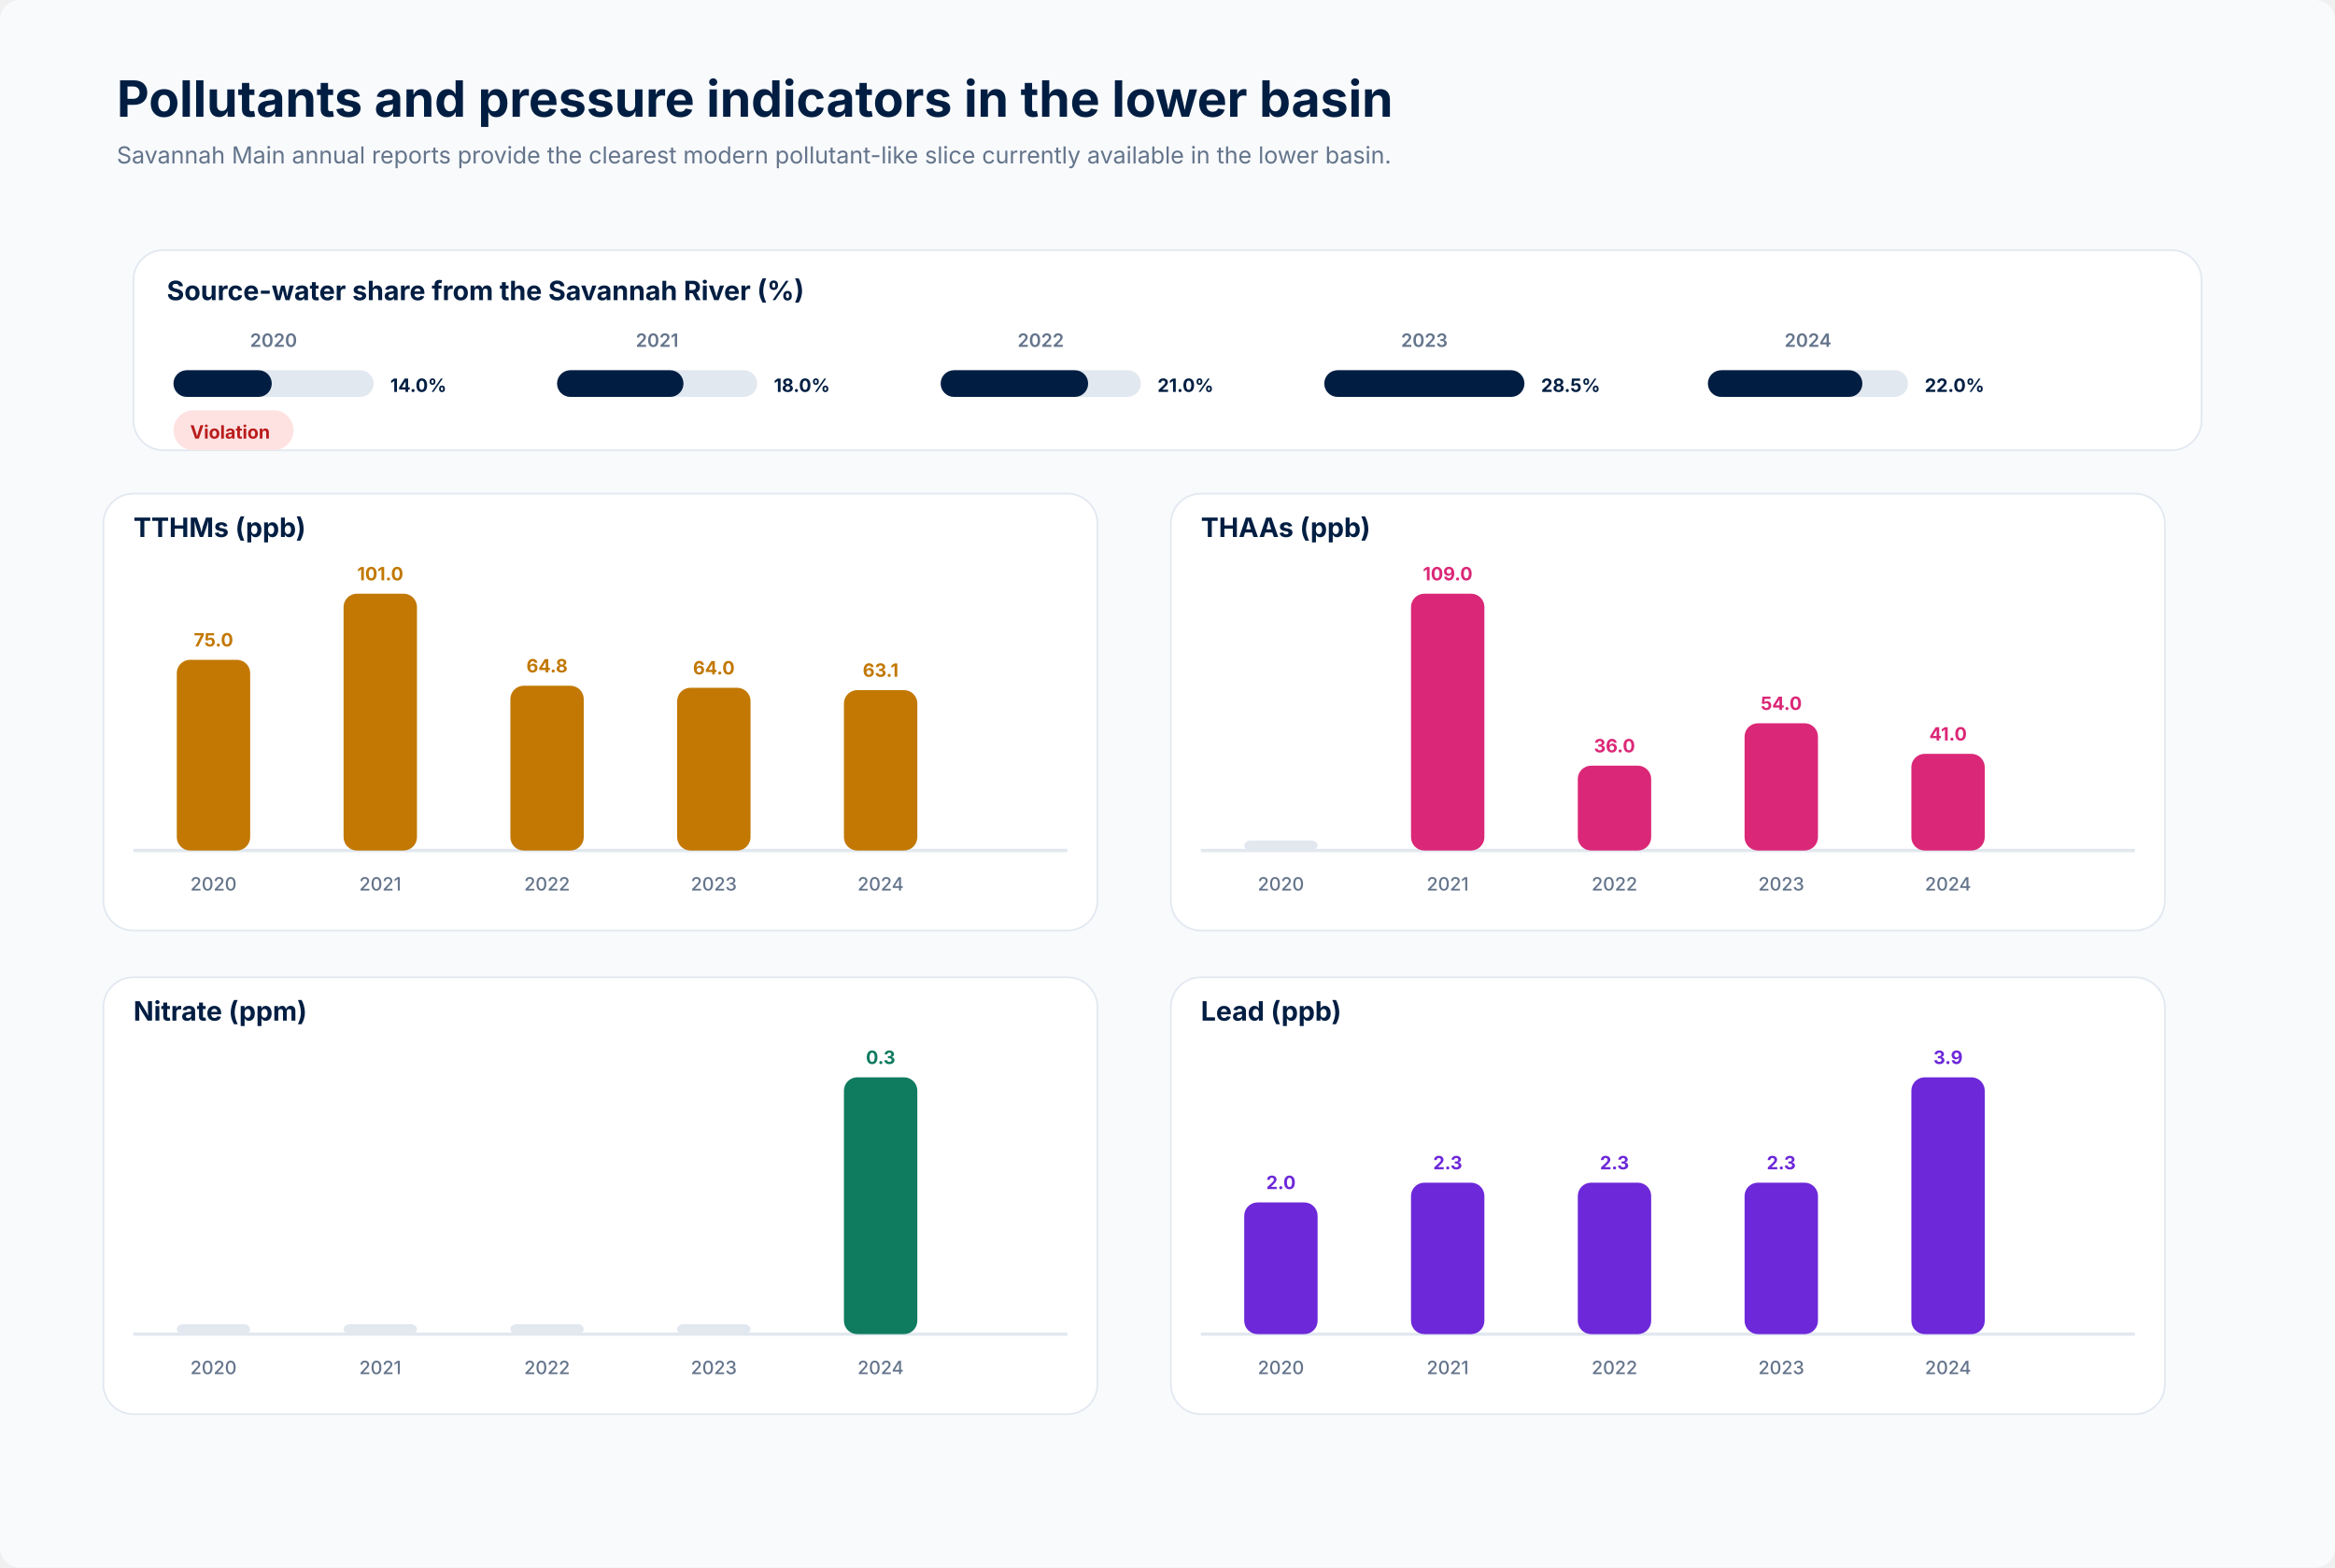
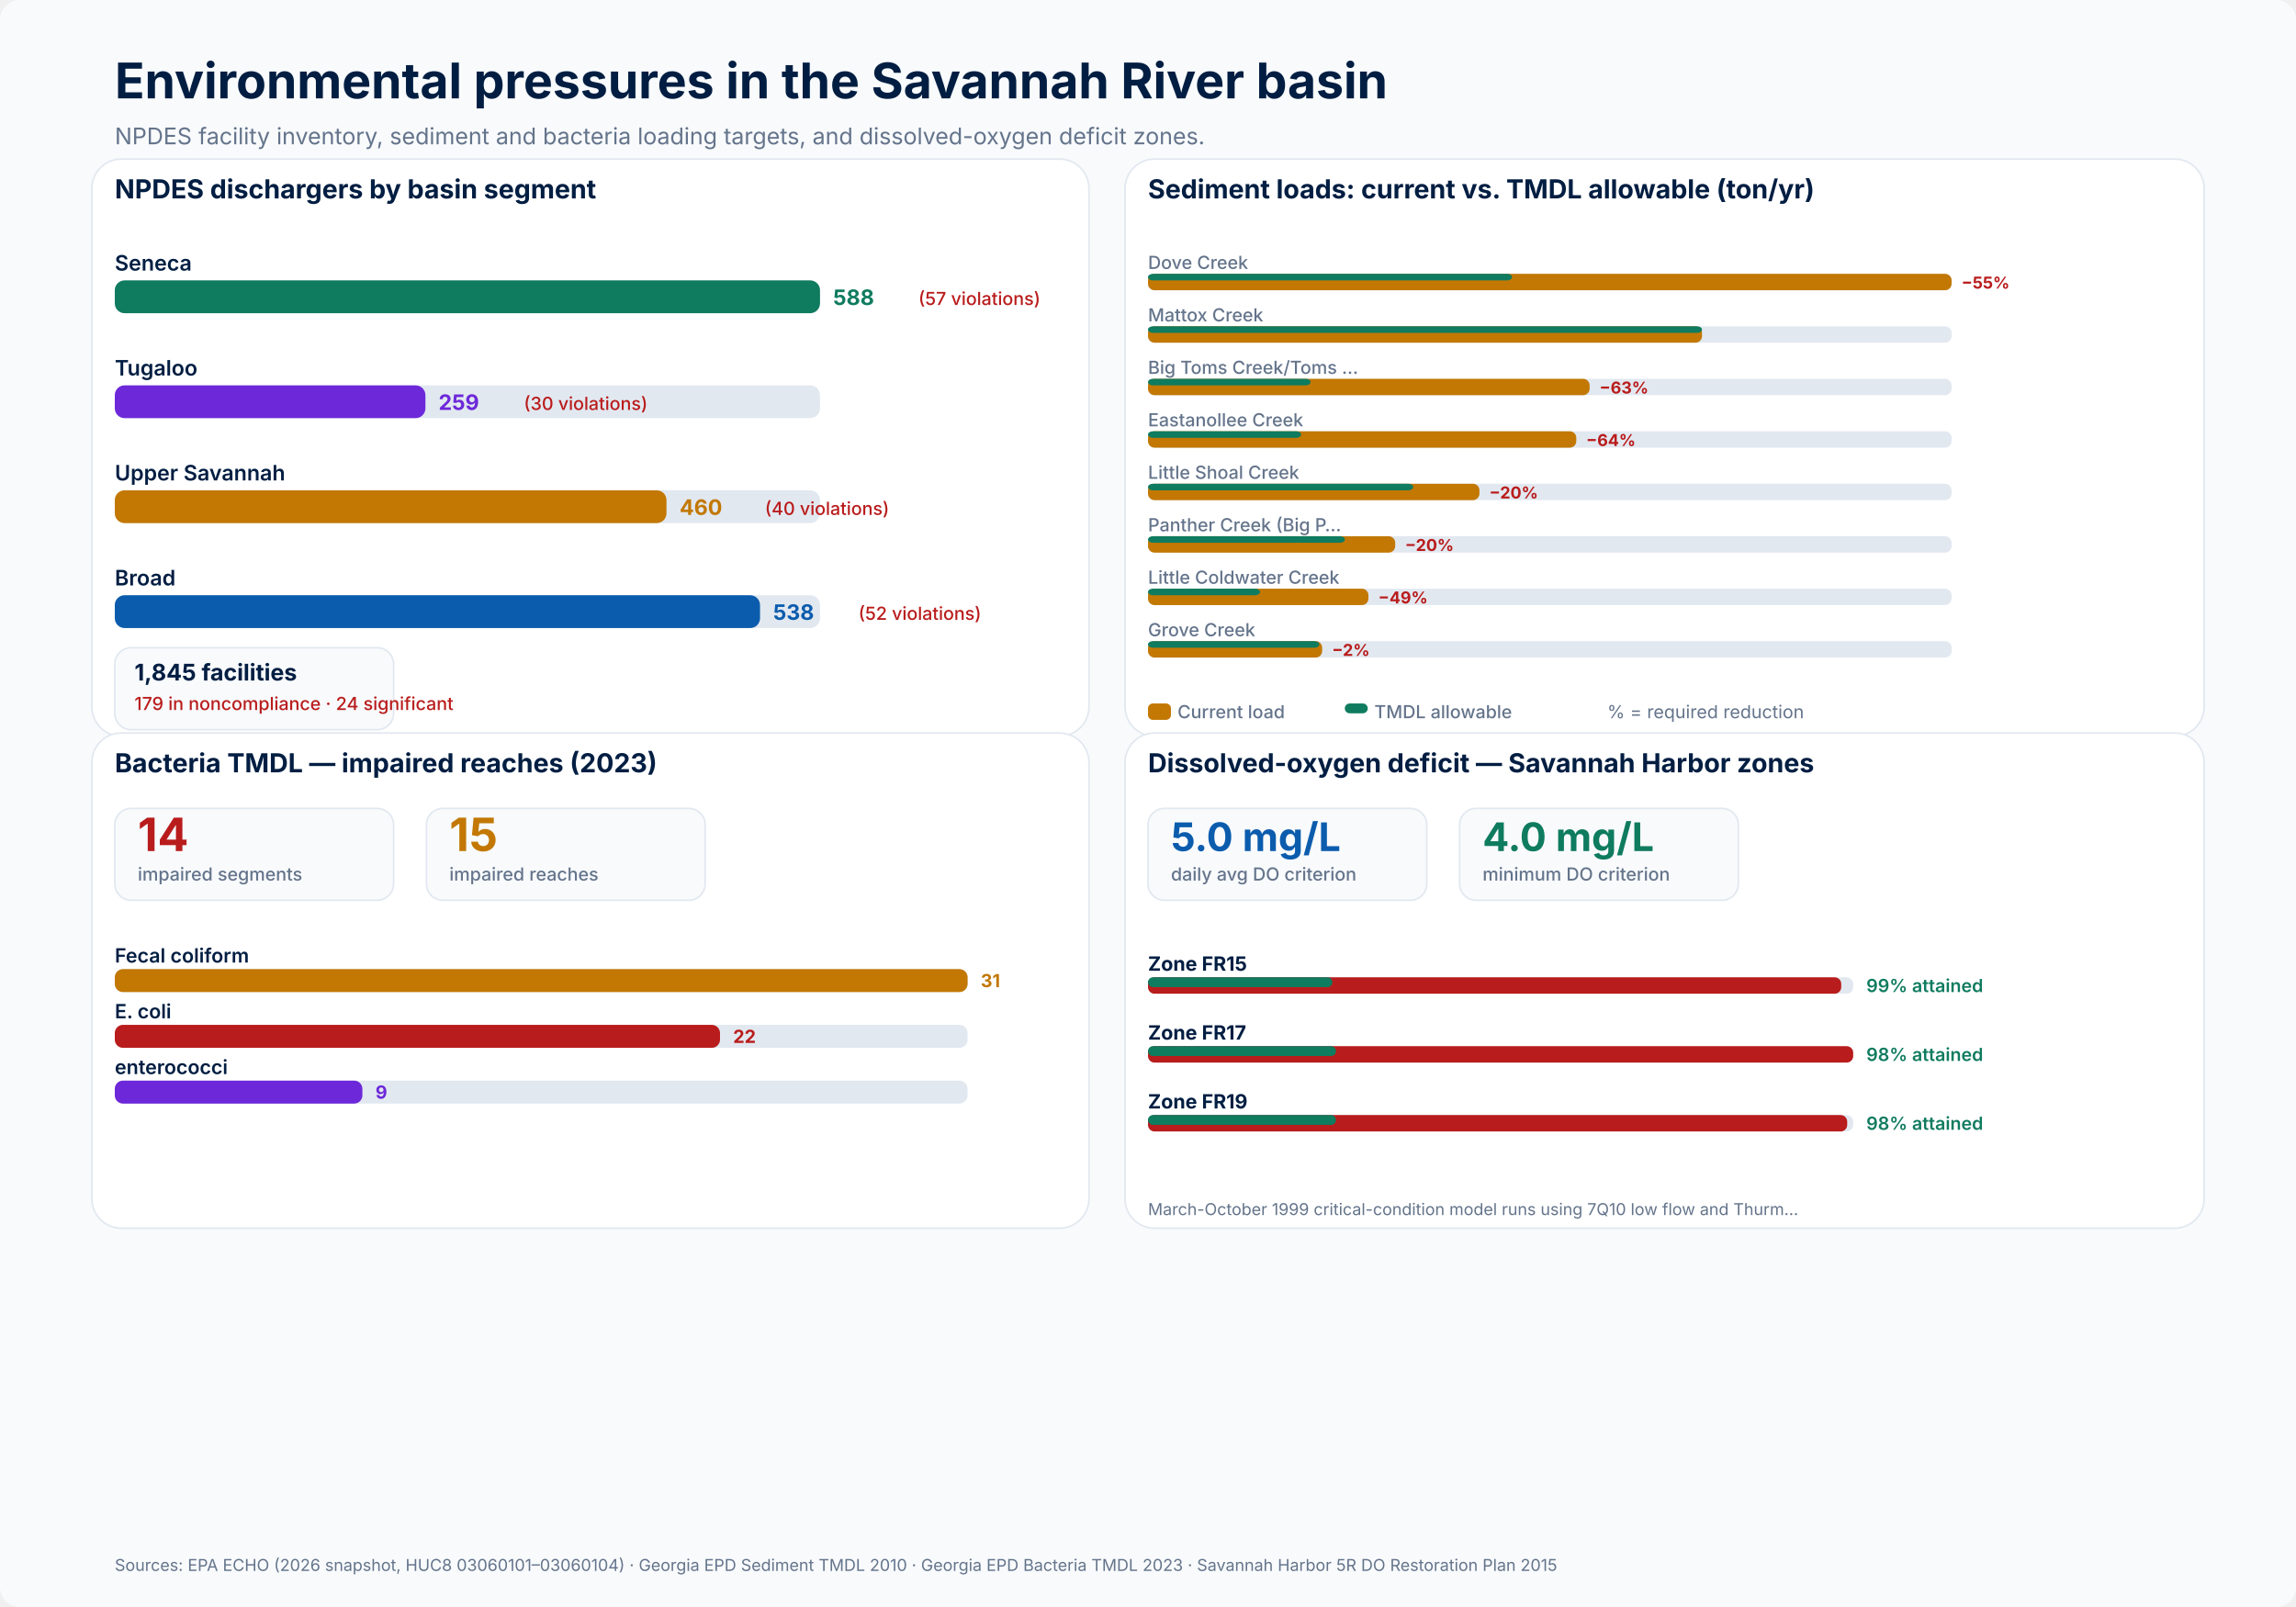
- <svg xmlns="http://www.w3.org/2000/svg" width="1400" height="940" viewBox="0 0 1400 940" role="img" aria-label="Savannah River analytical figure">
-   <rect x="0" y="0" width="1400" height="940" rx="12" fill="#F8FAFC" stroke="none" />
-   <text x="70" y="70" font-family="Inter, Arial, sans-serif" font-size="30" font-weight="700" fill="#011E42" text-anchor="start">Pollutants and pressure indicators in the lower basin</text>
-   <text x="70" y="98" font-family="Inter, Arial, sans-serif" font-size="14" font-weight="400" fill="#64748B" text-anchor="start">Savannah Main annual reports provide the clearest modern pollutant-like slice currently available in the lower basin.</text>
-   <rect x="80" y="150" width="1240" height="120" rx="18" fill="#FFFFFF" stroke="#E2E8F0" />
-   <text x="100" y="180" font-family="Inter, Arial, sans-serif" font-size="16" font-weight="700" fill="#011E42" text-anchor="start">Source-water share from the Savannah River (%)</text>
-   <text x="164" y="208" font-family="Inter, Arial, sans-serif" font-size="11" font-weight="600" fill="#64748B" text-anchor="middle">2020</text>
-   <rect x="104" y="222" width="120" height="16" rx="8" fill="#E2E8F0" stroke="none" />
-   <rect x="104" y="222" width="58.947" height="16" rx="8" fill="#011E42" stroke="none" />
-   <text x="234" y="235" font-family="Inter, Arial, sans-serif" font-size="11" font-weight="700" fill="#011E42" text-anchor="start">14.0%</text>
-   <rect x="104" y="246" width="72" height="24" rx="12" fill="#FEE2E2" stroke="none" />
-   <text x="114" y="263" font-family="Inter, Arial, sans-serif" font-size="11" font-weight="700" fill="#B91C1C" text-anchor="start">Violation</text>
-   <text x="394" y="208" font-family="Inter, Arial, sans-serif" font-size="11" font-weight="600" fill="#64748B" text-anchor="middle">2021</text>
-   <rect x="334" y="222" width="120" height="16" rx="8" fill="#E2E8F0" stroke="none" />
-   <rect x="334" y="222" width="75.789" height="16" rx="8" fill="#011E42" stroke="none" />
-   <text x="464" y="235" font-family="Inter, Arial, sans-serif" font-size="11" font-weight="700" fill="#011E42" text-anchor="start">18.0%</text>
-   <text x="624" y="208" font-family="Inter, Arial, sans-serif" font-size="11" font-weight="600" fill="#64748B" text-anchor="middle">2022</text>
-   <rect x="564" y="222" width="120" height="16" rx="8" fill="#E2E8F0" stroke="none" />
-   <rect x="564" y="222" width="88.421" height="16" rx="8" fill="#011E42" stroke="none" />
-   <text x="694" y="235" font-family="Inter, Arial, sans-serif" font-size="11" font-weight="700" fill="#011E42" text-anchor="start">21.0%</text>
-   <text x="854" y="208" font-family="Inter, Arial, sans-serif" font-size="11" font-weight="600" fill="#64748B" text-anchor="middle">2023</text>
-   <rect x="794" y="222" width="120" height="16" rx="8" fill="#E2E8F0" stroke="none" />
-   <rect x="794" y="222" width="120.0" height="16" rx="8" fill="#011E42" stroke="none" />
-   <text x="924" y="235" font-family="Inter, Arial, sans-serif" font-size="11" font-weight="700" fill="#011E42" text-anchor="start">28.5%</text>
-   <text x="1084" y="208" font-family="Inter, Arial, sans-serif" font-size="11" font-weight="600" fill="#64748B" text-anchor="middle">2024</text>
-   <rect x="1024" y="222" width="120" height="16" rx="8" fill="#E2E8F0" stroke="none" />
-   <rect x="1024" y="222" width="92.632" height="16" rx="8" fill="#011E42" stroke="none" />
-   <text x="1154" y="235" font-family="Inter, Arial, sans-serif" font-size="11" font-weight="700" fill="#011E42" text-anchor="start">22.0%</text>
-   <rect x="62" y="296" width="596" height="262" rx="18" fill="#FFFFFF" stroke="#E2E8F0" />
-   <text x="80" y="322" font-family="Inter, Arial, sans-serif" font-size="16" font-weight="700" fill="#011E42" text-anchor="start">TTHMs (ppb)</text>
-   <line x1="80" y1="510" x2="640" y2="510" stroke="#E2E8F0" stroke-width="2" />
-   <text x="128" y="534" font-family="Inter, Arial, sans-serif" font-size="11" font-weight="500" fill="#64748B" text-anchor="middle">2020</text>
-   <rect x="106" y="395.644" width="44" height="114.356" rx="8" fill="#C27803" stroke="none" />
-   <text x="128" y="387.644" font-family="Inter, Arial, sans-serif" font-size="11" font-weight="700" fill="#C27803" text-anchor="middle">75.0</text>
-   <text x="228" y="534" font-family="Inter, Arial, sans-serif" font-size="11" font-weight="500" fill="#64748B" text-anchor="middle">2021</text>
-   <rect x="206" y="356.0" width="44" height="154.0" rx="8" fill="#C27803" stroke="none" />
-   <text x="228" y="348.0" font-family="Inter, Arial, sans-serif" font-size="11" font-weight="700" fill="#C27803" text-anchor="middle">101.0</text>
-   <text x="328" y="534" font-family="Inter, Arial, sans-serif" font-size="11" font-weight="500" fill="#64748B" text-anchor="middle">2022</text>
-   <rect x="306" y="411.196" width="44" height="98.804" rx="8" fill="#C27803" stroke="none" />
-   <text x="328" y="403.196" font-family="Inter, Arial, sans-serif" font-size="11" font-weight="700" fill="#C27803" text-anchor="middle">64.8</text>
-   <text x="428" y="534" font-family="Inter, Arial, sans-serif" font-size="11" font-weight="500" fill="#64748B" text-anchor="middle">2023</text>
-   <rect x="406" y="412.416" width="44" height="97.584" rx="8" fill="#C27803" stroke="none" />
-   <text x="428" y="404.416" font-family="Inter, Arial, sans-serif" font-size="11" font-weight="700" fill="#C27803" text-anchor="middle">64.0</text>
-   <text x="528" y="534" font-family="Inter, Arial, sans-serif" font-size="11" font-weight="500" fill="#64748B" text-anchor="middle">2024</text>
-   <rect x="506" y="413.826" width="44" height="96.174" rx="8" fill="#C27803" stroke="none" />
-   <text x="528" y="405.826" font-family="Inter, Arial, sans-serif" font-size="11" font-weight="700" fill="#C27803" text-anchor="middle">63.1</text>
-   <rect x="702" y="296" width="596" height="262" rx="18" fill="#FFFFFF" stroke="#E2E8F0" />
-   <text x="720" y="322" font-family="Inter, Arial, sans-serif" font-size="16" font-weight="700" fill="#011E42" text-anchor="start">THAAs (ppb)</text>
-   <line x1="720" y1="510" x2="1280" y2="510" stroke="#E2E8F0" stroke-width="2" />
-   <text x="768" y="534" font-family="Inter, Arial, sans-serif" font-size="11" font-weight="500" fill="#64748B" text-anchor="middle">2020</text>
-   <rect x="746" y="504" width="44" height="6" rx="4" fill="#E2E8F0" stroke="none" />
-   <text x="868" y="534" font-family="Inter, Arial, sans-serif" font-size="11" font-weight="500" fill="#64748B" text-anchor="middle">2021</text>
-   <rect x="846" y="356.0" width="44" height="154.0" rx="8" fill="#DB2777" stroke="none" />
-   <text x="868" y="348.0" font-family="Inter, Arial, sans-serif" font-size="11" font-weight="700" fill="#DB2777" text-anchor="middle">109.0</text>
-   <text x="968" y="534" font-family="Inter, Arial, sans-serif" font-size="11" font-weight="500" fill="#64748B" text-anchor="middle">2022</text>
-   <rect x="946" y="459.138" width="44" height="50.862" rx="8" fill="#DB2777" stroke="none" />
-   <text x="968" y="451.138" font-family="Inter, Arial, sans-serif" font-size="11" font-weight="700" fill="#DB2777" text-anchor="middle">36.0</text>
-   <text x="1068" y="534" font-family="Inter, Arial, sans-serif" font-size="11" font-weight="500" fill="#64748B" text-anchor="middle">2023</text>
-   <rect x="1046" y="433.706" width="44" height="76.294" rx="8" fill="#DB2777" stroke="none" />
-   <text x="1068" y="425.706" font-family="Inter, Arial, sans-serif" font-size="11" font-weight="700" fill="#DB2777" text-anchor="middle">54.0</text>
-   <text x="1168" y="534" font-family="Inter, Arial, sans-serif" font-size="11" font-weight="500" fill="#64748B" text-anchor="middle">2024</text>
-   <rect x="1146" y="452.038" width="44" height="57.962" rx="8" fill="#DB2777" stroke="none" />
-   <text x="1168" y="444.038" font-family="Inter, Arial, sans-serif" font-size="11" font-weight="700" fill="#DB2777" text-anchor="middle">41.0</text>
-   <rect x="62" y="586" width="596" height="262" rx="18" fill="#FFFFFF" stroke="#E2E8F0" />
-   <text x="80" y="612" font-family="Inter, Arial, sans-serif" font-size="16" font-weight="700" fill="#011E42" text-anchor="start">Nitrate (ppm)</text>
-   <line x1="80" y1="800" x2="640" y2="800" stroke="#E2E8F0" stroke-width="2" />
-   <text x="128" y="824" font-family="Inter, Arial, sans-serif" font-size="11" font-weight="500" fill="#64748B" text-anchor="middle">2020</text>
-   <rect x="106" y="794" width="44" height="6" rx="4" fill="#E2E8F0" stroke="none" />
-   <text x="228" y="824" font-family="Inter, Arial, sans-serif" font-size="11" font-weight="500" fill="#64748B" text-anchor="middle">2021</text>
-   <rect x="206" y="794" width="44" height="6" rx="4" fill="#E2E8F0" stroke="none" />
-   <text x="328" y="824" font-family="Inter, Arial, sans-serif" font-size="11" font-weight="500" fill="#64748B" text-anchor="middle">2022</text>
-   <rect x="306" y="794" width="44" height="6" rx="4" fill="#E2E8F0" stroke="none" />
-   <text x="428" y="824" font-family="Inter, Arial, sans-serif" font-size="11" font-weight="500" fill="#64748B" text-anchor="middle">2023</text>
-   <rect x="406" y="794" width="44" height="6" rx="4" fill="#E2E8F0" stroke="none" />
-   <text x="528" y="824" font-family="Inter, Arial, sans-serif" font-size="11" font-weight="500" fill="#64748B" text-anchor="middle">2024</text>
-   <rect x="506" y="646.0" width="44" height="154.0" rx="8" fill="#0F7B5F" stroke="none" />
-   <text x="528" y="638.0" font-family="Inter, Arial, sans-serif" font-size="11" font-weight="700" fill="#0F7B5F" text-anchor="middle">0.3</text>
-   <rect x="702" y="586" width="596" height="262" rx="18" fill="#FFFFFF" stroke="#E2E8F0" />
-   <text x="720" y="612" font-family="Inter, Arial, sans-serif" font-size="16" font-weight="700" fill="#011E42" text-anchor="start">Lead (ppb)</text>
-   <line x1="720" y1="800" x2="1280" y2="800" stroke="#E2E8F0" stroke-width="2" />
-   <text x="768" y="824" font-family="Inter, Arial, sans-serif" font-size="11" font-weight="500" fill="#64748B" text-anchor="middle">2020</text>
-   <rect x="746" y="721.026" width="44" height="78.974" rx="8" fill="#6D28D9" stroke="none" />
-   <text x="768" y="713.026" font-family="Inter, Arial, sans-serif" font-size="11" font-weight="700" fill="#6D28D9" text-anchor="middle">2.0</text>
-   <text x="868" y="824" font-family="Inter, Arial, sans-serif" font-size="11" font-weight="500" fill="#64748B" text-anchor="middle">2021</text>
-   <rect x="846" y="709.179" width="44" height="90.821" rx="8" fill="#6D28D9" stroke="none" />
-   <text x="868" y="701.179" font-family="Inter, Arial, sans-serif" font-size="11" font-weight="700" fill="#6D28D9" text-anchor="middle">2.3</text>
-   <text x="968" y="824" font-family="Inter, Arial, sans-serif" font-size="11" font-weight="500" fill="#64748B" text-anchor="middle">2022</text>
-   <rect x="946" y="709.179" width="44" height="90.821" rx="8" fill="#6D28D9" stroke="none" />
-   <text x="968" y="701.179" font-family="Inter, Arial, sans-serif" font-size="11" font-weight="700" fill="#6D28D9" text-anchor="middle">2.3</text>
-   <text x="1068" y="824" font-family="Inter, Arial, sans-serif" font-size="11" font-weight="500" fill="#64748B" text-anchor="middle">2023</text>
-   <rect x="1046" y="709.179" width="44" height="90.821" rx="8" fill="#6D28D9" stroke="none" />
-   <text x="1068" y="701.179" font-family="Inter, Arial, sans-serif" font-size="11" font-weight="700" fill="#6D28D9" text-anchor="middle">2.3</text>
-   <text x="1168" y="824" font-family="Inter, Arial, sans-serif" font-size="11" font-weight="500" fill="#64748B" text-anchor="middle">2024</text>
-   <rect x="1146" y="646.0" width="44" height="154.0" rx="8" fill="#6D28D9" stroke="none" />
-   <text x="1168" y="638.0" font-family="Inter, Arial, sans-serif" font-size="11" font-weight="700" fill="#6D28D9" text-anchor="middle">3.9</text>
+ <svg xmlns="http://www.w3.org/2000/svg" width="1400" height="980" viewBox="0 0 1400 980" role="img" aria-label="Savannah River analytical figure">
+   <rect x="0" y="0" width="1400" height="980" rx="12" fill="#F8FAFC" stroke="none" />
+   <text x="70" y="60" font-family="Inter, Arial, sans-serif" font-size="30" font-weight="700" fill="#011E42" text-anchor="start">Environmental pressures in the Savannah River basin</text>
+   <text x="70" y="88" font-family="Inter, Arial, sans-serif" font-size="14" font-weight="400" fill="#64748B" text-anchor="start">NPDES facility inventory, sediment and bacteria loading targets, and dissolved-oxygen deficit zones.</text>
+   <rect x="56" y="97" width="608" height="352" rx="18" fill="#FFFFFF" stroke="#E2E8F0" />
+   <text x="70" y="121" font-family="Inter, Arial, sans-serif" font-size="16" font-weight="700" fill="#011E42" text-anchor="start">NPDES dischargers by basin segment</text>
+   <text x="70" y="165" font-family="Inter, Arial, sans-serif" font-size="13" font-weight="600" fill="#011E42" text-anchor="start">Seneca</text>
+   <rect x="70" y="171" width="430" height="20" rx="6" fill="#E2E8F0" stroke="none" />
+   <rect x="70" y="171" width="430.0" height="20" rx="6" fill="#0F7B5F" stroke="none" />
+   <text x="508.0" y="186" font-family="Inter, Arial, sans-serif" font-size="13" font-weight="700" fill="#0F7B5F" text-anchor="start">588</text>
+   <text x="560.0" y="186" font-family="Inter, Arial, sans-serif" font-size="11" font-weight="500" fill="#B91C1C" text-anchor="start">(57 violations)</text>
+   <text x="70" y="229" font-family="Inter, Arial, sans-serif" font-size="13" font-weight="600" fill="#011E42" text-anchor="start">Tugaloo</text>
+   <rect x="70" y="235" width="430" height="20" rx="6" fill="#E2E8F0" stroke="none" />
+   <rect x="70" y="235" width="189.405" height="20" rx="6" fill="#6D28D9" stroke="none" />
+   <text x="267.405" y="250" font-family="Inter, Arial, sans-serif" font-size="13" font-weight="700" fill="#6D28D9" text-anchor="start">259</text>
+   <text x="319.405" y="250" font-family="Inter, Arial, sans-serif" font-size="11" font-weight="500" fill="#B91C1C" text-anchor="start">(30 violations)</text>
+   <text x="70" y="293" font-family="Inter, Arial, sans-serif" font-size="13" font-weight="600" fill="#011E42" text-anchor="start">Upper Savannah</text>
+   <rect x="70" y="299" width="430" height="20" rx="6" fill="#E2E8F0" stroke="none" />
+   <rect x="70" y="299" width="336.395" height="20" rx="6" fill="#C27803" stroke="none" />
+   <text x="414.395" y="314" font-family="Inter, Arial, sans-serif" font-size="13" font-weight="700" fill="#C27803" text-anchor="start">460</text>
+   <text x="466.395" y="314" font-family="Inter, Arial, sans-serif" font-size="11" font-weight="500" fill="#B91C1C" text-anchor="start">(40 violations)</text>
+   <text x="70" y="357" font-family="Inter, Arial, sans-serif" font-size="13" font-weight="600" fill="#011E42" text-anchor="start">Broad</text>
+   <rect x="70" y="363" width="430" height="20" rx="6" fill="#E2E8F0" stroke="none" />
+   <rect x="70" y="363" width="393.435" height="20" rx="6" fill="#0B5CAD" stroke="none" />
+   <text x="471.435" y="378" font-family="Inter, Arial, sans-serif" font-size="13" font-weight="700" fill="#0B5CAD" text-anchor="start">538</text>
+   <text x="523.435" y="378" font-family="Inter, Arial, sans-serif" font-size="11" font-weight="500" fill="#B91C1C" text-anchor="start">(52 violations)</text>
+   <rect x="70" y="395" width="170" height="50" rx="10" fill="#F8FAFC" stroke="#E2E8F0" />
+   <text x="82" y="415" font-family="Inter, Arial, sans-serif" font-size="14" font-weight="700" fill="#011E42" text-anchor="start">1,845 facilities</text>
+   <text x="82" y="433" font-family="Inter, Arial, sans-serif" font-size="11" font-weight="500" fill="#B91C1C" text-anchor="start">179 in noncompliance  ·  24 significant</text>
+   <rect x="686" y="97" width="658" height="352" rx="18" fill="#FFFFFF" stroke="#E2E8F0" />
+   <text x="700" y="121" font-family="Inter, Arial, sans-serif" font-size="16" font-weight="700" fill="#011E42" text-anchor="start">Sediment loads: current vs. TMDL allowable (ton/yr)</text>
+   <text x="700" y="164" font-family="Inter, Arial, sans-serif" font-size="11" font-weight="500" fill="#64748B" text-anchor="start">Dove Creek</text>
+   <rect x="700" y="167" width="490" height="10" rx="4" fill="#E2E8F0" stroke="none" />
+   <rect x="700" y="167" width="490.0" height="10" rx="4" fill="#C27803" stroke="none" />
+   <rect x="700" y="167" width="221.96" height="4" rx="3" fill="#0F7B5F" stroke="none" />
+   <text x="1196.0" y="176" font-family="Inter, Arial, sans-serif" font-size="10" font-weight="700" fill="#B91C1C" text-anchor="start">−55%</text>
+   <text x="700" y="196" font-family="Inter, Arial, sans-serif" font-size="11" font-weight="500" fill="#64748B" text-anchor="start">Mattox Creek</text>
+   <rect x="700" y="199" width="490" height="10" rx="4" fill="#E2E8F0" stroke="none" />
+   <rect x="700" y="199" width="337.806" height="10" rx="4" fill="#C27803" stroke="none" />
+   <rect x="700" y="199" width="337.806" height="4" rx="3" fill="#0F7B5F" stroke="none" />
+   <text x="700" y="228" font-family="Inter, Arial, sans-serif" font-size="11" font-weight="500" fill="#64748B" text-anchor="start">Big Toms Creek/Toms …</text>
+   <rect x="700" y="231" width="490" height="10" rx="4" fill="#E2E8F0" stroke="none" />
+   <rect x="700" y="231" width="269.289" height="10" rx="4" fill="#C27803" stroke="none" />
+   <rect x="700" y="231" width="99.137" height="4" rx="3" fill="#0F7B5F" stroke="none" />
+   <text x="975.289" y="240" font-family="Inter, Arial, sans-serif" font-size="10" font-weight="700" fill="#B91C1C" text-anchor="start">−63%</text>
+   <text x="700" y="260" font-family="Inter, Arial, sans-serif" font-size="11" font-weight="500" fill="#64748B" text-anchor="start">Eastanollee Creek</text>
+   <rect x="700" y="263" width="490" height="10" rx="4" fill="#E2E8F0" stroke="none" />
+   <rect x="700" y="263" width="261.15" height="10" rx="4" fill="#C27803" stroke="none" />
+   <rect x="700" y="263" width="93.366" height="4" rx="3" fill="#0F7B5F" stroke="none" />
+   <text x="967.15" y="272" font-family="Inter, Arial, sans-serif" font-size="10" font-weight="700" fill="#B91C1C" text-anchor="start">−64%</text>
+   <text x="700" y="292" font-family="Inter, Arial, sans-serif" font-size="11" font-weight="500" fill="#64748B" text-anchor="start">Little Shoal Creek</text>
+   <rect x="700" y="295" width="490" height="10" rx="4" fill="#E2E8F0" stroke="none" />
+   <rect x="700" y="295" width="202.107" height="10" rx="4" fill="#C27803" stroke="none" />
+   <rect x="700" y="295" width="161.668" height="4" rx="3" fill="#0F7B5F" stroke="none" />
+   <text x="908.107" y="304" font-family="Inter, Arial, sans-serif" font-size="10" font-weight="700" fill="#B91C1C" text-anchor="start">−20%</text>
+   <text x="700" y="324" font-family="Inter, Arial, sans-serif" font-size="11" font-weight="500" fill="#64748B" text-anchor="start">Panther Creek (Big P…</text>
+   <rect x="700" y="327" width="490" height="10" rx="4" fill="#E2E8F0" stroke="none" />
+   <rect x="700" y="327" width="150.729" height="10" rx="4" fill="#C27803" stroke="none" />
+   <rect x="700" y="327" width="120.024" height="4" rx="3" fill="#0F7B5F" stroke="none" />
+   <text x="856.729" y="336" font-family="Inter, Arial, sans-serif" font-size="10" font-weight="700" fill="#B91C1C" text-anchor="start">−20%</text>
+   <text x="700" y="356" font-family="Inter, Arial, sans-serif" font-size="11" font-weight="500" fill="#64748B" text-anchor="start">Little Coldwater Creek</text>
+   <rect x="700" y="359" width="490" height="10" rx="4" fill="#E2E8F0" stroke="none" />
+   <rect x="700" y="359" width="134.408" height="10" rx="4" fill="#C27803" stroke="none" />
+   <rect x="700" y="359" width="68.302" height="4" rx="3" fill="#0F7B5F" stroke="none" />
+   <text x="840.408" y="368" font-family="Inter, Arial, sans-serif" font-size="10" font-weight="700" fill="#B91C1C" text-anchor="start">−49%</text>
+   <text x="700" y="388" font-family="Inter, Arial, sans-serif" font-size="11" font-weight="500" fill="#64748B" text-anchor="start">Grove Creek</text>
+   <rect x="700" y="391" width="490" height="10" rx="4" fill="#E2E8F0" stroke="none" />
+   <rect x="700" y="391" width="106.2" height="10" rx="4" fill="#C27803" stroke="none" />
+   <rect x="700" y="391" width="104.434" height="4" rx="3" fill="#0F7B5F" stroke="none" />
+   <text x="812.2" y="400" font-family="Inter, Arial, sans-serif" font-size="10" font-weight="700" fill="#B91C1C" text-anchor="start">−2%</text>
+   <rect x="700" y="429" width="14" height="10" rx="3" fill="#C27803" stroke="none" />
+   <text x="718" y="438" font-family="Inter, Arial, sans-serif" font-size="11" font-weight="500" fill="#64748B" text-anchor="start">Current load</text>
+   <rect x="820" y="429" width="14" height="6" rx="3" fill="#0F7B5F" stroke="none" />
+   <text x="838" y="438" font-family="Inter, Arial, sans-serif" font-size="11" font-weight="500" fill="#64748B" text-anchor="start">TMDL allowable</text>
+   <text x="980" y="438" font-family="Inter, Arial, sans-serif" font-size="11" font-weight="400" fill="#64748B" text-anchor="start">% = required reduction</text>
+   <rect x="56" y="447" width="608" height="302" rx="18" fill="#FFFFFF" stroke="#E2E8F0" />
+   <text x="70" y="471" font-family="Inter, Arial, sans-serif" font-size="16" font-weight="700" fill="#011E42" text-anchor="start">Bacteria TMDL — impaired reaches (2023)</text>
+   <rect x="70" y="493" width="170" height="56" rx="10" fill="#F8FAFC" stroke="#E2E8F0" />
+   <text x="84" y="519" font-family="Inter, Arial, sans-serif" font-size="28" font-weight="700" fill="#B91C1C" text-anchor="start">14</text>
+   <text x="84" y="537" font-family="Inter, Arial, sans-serif" font-size="11" font-weight="500" fill="#64748B" text-anchor="start">impaired segments</text>
+   <rect x="260" y="493" width="170" height="56" rx="10" fill="#F8FAFC" stroke="#E2E8F0" />
+   <text x="274" y="519" font-family="Inter, Arial, sans-serif" font-size="28" font-weight="700" fill="#C27803" text-anchor="start">15</text>
+   <text x="274" y="537" font-family="Inter, Arial, sans-serif" font-size="11" font-weight="500" fill="#64748B" text-anchor="start">impaired reaches</text>
+   <text x="70" y="587" font-family="Inter, Arial, sans-serif" font-size="12" font-weight="600" fill="#011E42" text-anchor="start">Fecal coliform</text>
+   <rect x="70" y="591" width="520" height="14" rx="5" fill="#E2E8F0" stroke="none" />
+   <rect x="70" y="591" width="520.0" height="14" rx="5" fill="#C27803" stroke="none" />
+   <text x="598.0" y="602" font-family="Inter, Arial, sans-serif" font-size="11" font-weight="700" fill="#C27803" text-anchor="start">31</text>
+   <text x="70" y="621" font-family="Inter, Arial, sans-serif" font-size="12" font-weight="600" fill="#011E42" text-anchor="start">E. coli</text>
+   <rect x="70" y="625" width="520" height="14" rx="5" fill="#E2E8F0" stroke="none" />
+   <rect x="70" y="625" width="369.032" height="14" rx="5" fill="#B91C1C" stroke="none" />
+   <text x="447.032" y="636" font-family="Inter, Arial, sans-serif" font-size="11" font-weight="700" fill="#B91C1C" text-anchor="start">22</text>
+   <text x="70" y="655" font-family="Inter, Arial, sans-serif" font-size="12" font-weight="600" fill="#011E42" text-anchor="start">enterococci</text>
+   <rect x="70" y="659" width="520" height="14" rx="5" fill="#E2E8F0" stroke="none" />
+   <rect x="70" y="659" width="150.968" height="14" rx="5" fill="#6D28D9" stroke="none" />
+   <text x="228.968" y="670" font-family="Inter, Arial, sans-serif" font-size="11" font-weight="700" fill="#6D28D9" text-anchor="start">9</text>
+   <rect x="686" y="447" width="658" height="302" rx="18" fill="#FFFFFF" stroke="#E2E8F0" />
+   <text x="700" y="471" font-family="Inter, Arial, sans-serif" font-size="16" font-weight="700" fill="#011E42" text-anchor="start">Dissolved-oxygen deficit — Savannah Harbor zones</text>
+   <rect x="700" y="493" width="170" height="56" rx="10" fill="#F8FAFC" stroke="#E2E8F0" />
+   <text x="714" y="519" font-family="Inter, Arial, sans-serif" font-size="24" font-weight="700" fill="#0B5CAD" text-anchor="start">5.0 mg/L</text>
+   <text x="714" y="537" font-family="Inter, Arial, sans-serif" font-size="11" font-weight="500" fill="#64748B" text-anchor="start">daily avg DO criterion</text>
+   <rect x="890" y="493" width="170" height="56" rx="10" fill="#F8FAFC" stroke="#E2E8F0" />
+   <text x="904" y="519" font-family="Inter, Arial, sans-serif" font-size="24" font-weight="700" fill="#0F7B5F" text-anchor="start">4.0 mg/L</text>
+   <text x="904" y="537" font-family="Inter, Arial, sans-serif" font-size="11" font-weight="500" fill="#64748B" text-anchor="start">minimum DO criterion</text>
+   <text x="700" y="592" font-family="Inter, Arial, sans-serif" font-size="12" font-weight="700" fill="#011E42" text-anchor="start">Zone FR15</text>
+   <rect x="700" y="596" width="430" height="10" rx="4" fill="#E2E8F0" stroke="none" />
+   <rect x="700" y="596" width="422.699" height="10" rx="4" fill="#B91C1C" stroke="none" />
+   <rect x="700" y="596" width="112.428" height="6" rx="3" fill="#0F7B5F" stroke="none" />
+   <text x="1138" y="605" font-family="Inter, Arial, sans-serif" font-size="11" font-weight="600" fill="#0F7B5F" text-anchor="start">99% attained</text>
+   <text x="700" y="634" font-family="Inter, Arial, sans-serif" font-size="12" font-weight="700" fill="#011E42" text-anchor="start">Zone FR17</text>
+   <rect x="700" y="638" width="430" height="10" rx="4" fill="#E2E8F0" stroke="none" />
+   <rect x="700" y="638" width="430.0" height="10" rx="4" fill="#B91C1C" stroke="none" />
+   <rect x="700" y="638" width="114.618" height="6" rx="3" fill="#0F7B5F" stroke="none" />
+   <text x="1138" y="647" font-family="Inter, Arial, sans-serif" font-size="11" font-weight="600" fill="#0F7B5F" text-anchor="start">98% attained</text>
+   <text x="700" y="676" font-family="Inter, Arial, sans-serif" font-size="12" font-weight="700" fill="#011E42" text-anchor="start">Zone FR19</text>
+   <rect x="700" y="680" width="430" height="10" rx="4" fill="#E2E8F0" stroke="none" />
+   <rect x="700" y="680" width="426.35" height="10" rx="4" fill="#B91C1C" stroke="none" />
+   <rect x="700" y="680" width="114.618" height="6" rx="3" fill="#0F7B5F" stroke="none" />
+   <text x="1138" y="689" font-family="Inter, Arial, sans-serif" font-size="11" font-weight="600" fill="#0F7B5F" text-anchor="start">98% attained</text>
+   <text x="700" y="741" font-family="Inter, Arial, sans-serif" font-size="10" font-weight="400" fill="#64748B" text-anchor="start">March-October 1999 critical-condition model runs using 7Q10 low flow and Thurm…</text>
+   <text x="70" y="958" font-family="Inter, Arial, sans-serif" font-size="10" font-weight="400" fill="#64748B" text-anchor="start">Sources: EPA ECHO (2026 snapshot, HUC8 03060101–03060104) · Georgia EPD Sediment TMDL 2010 · Georgia EPD Bacteria TMDL 2023 · Savannah Harbor 5R DO Restoration Plan 2015</text>
</svg>
